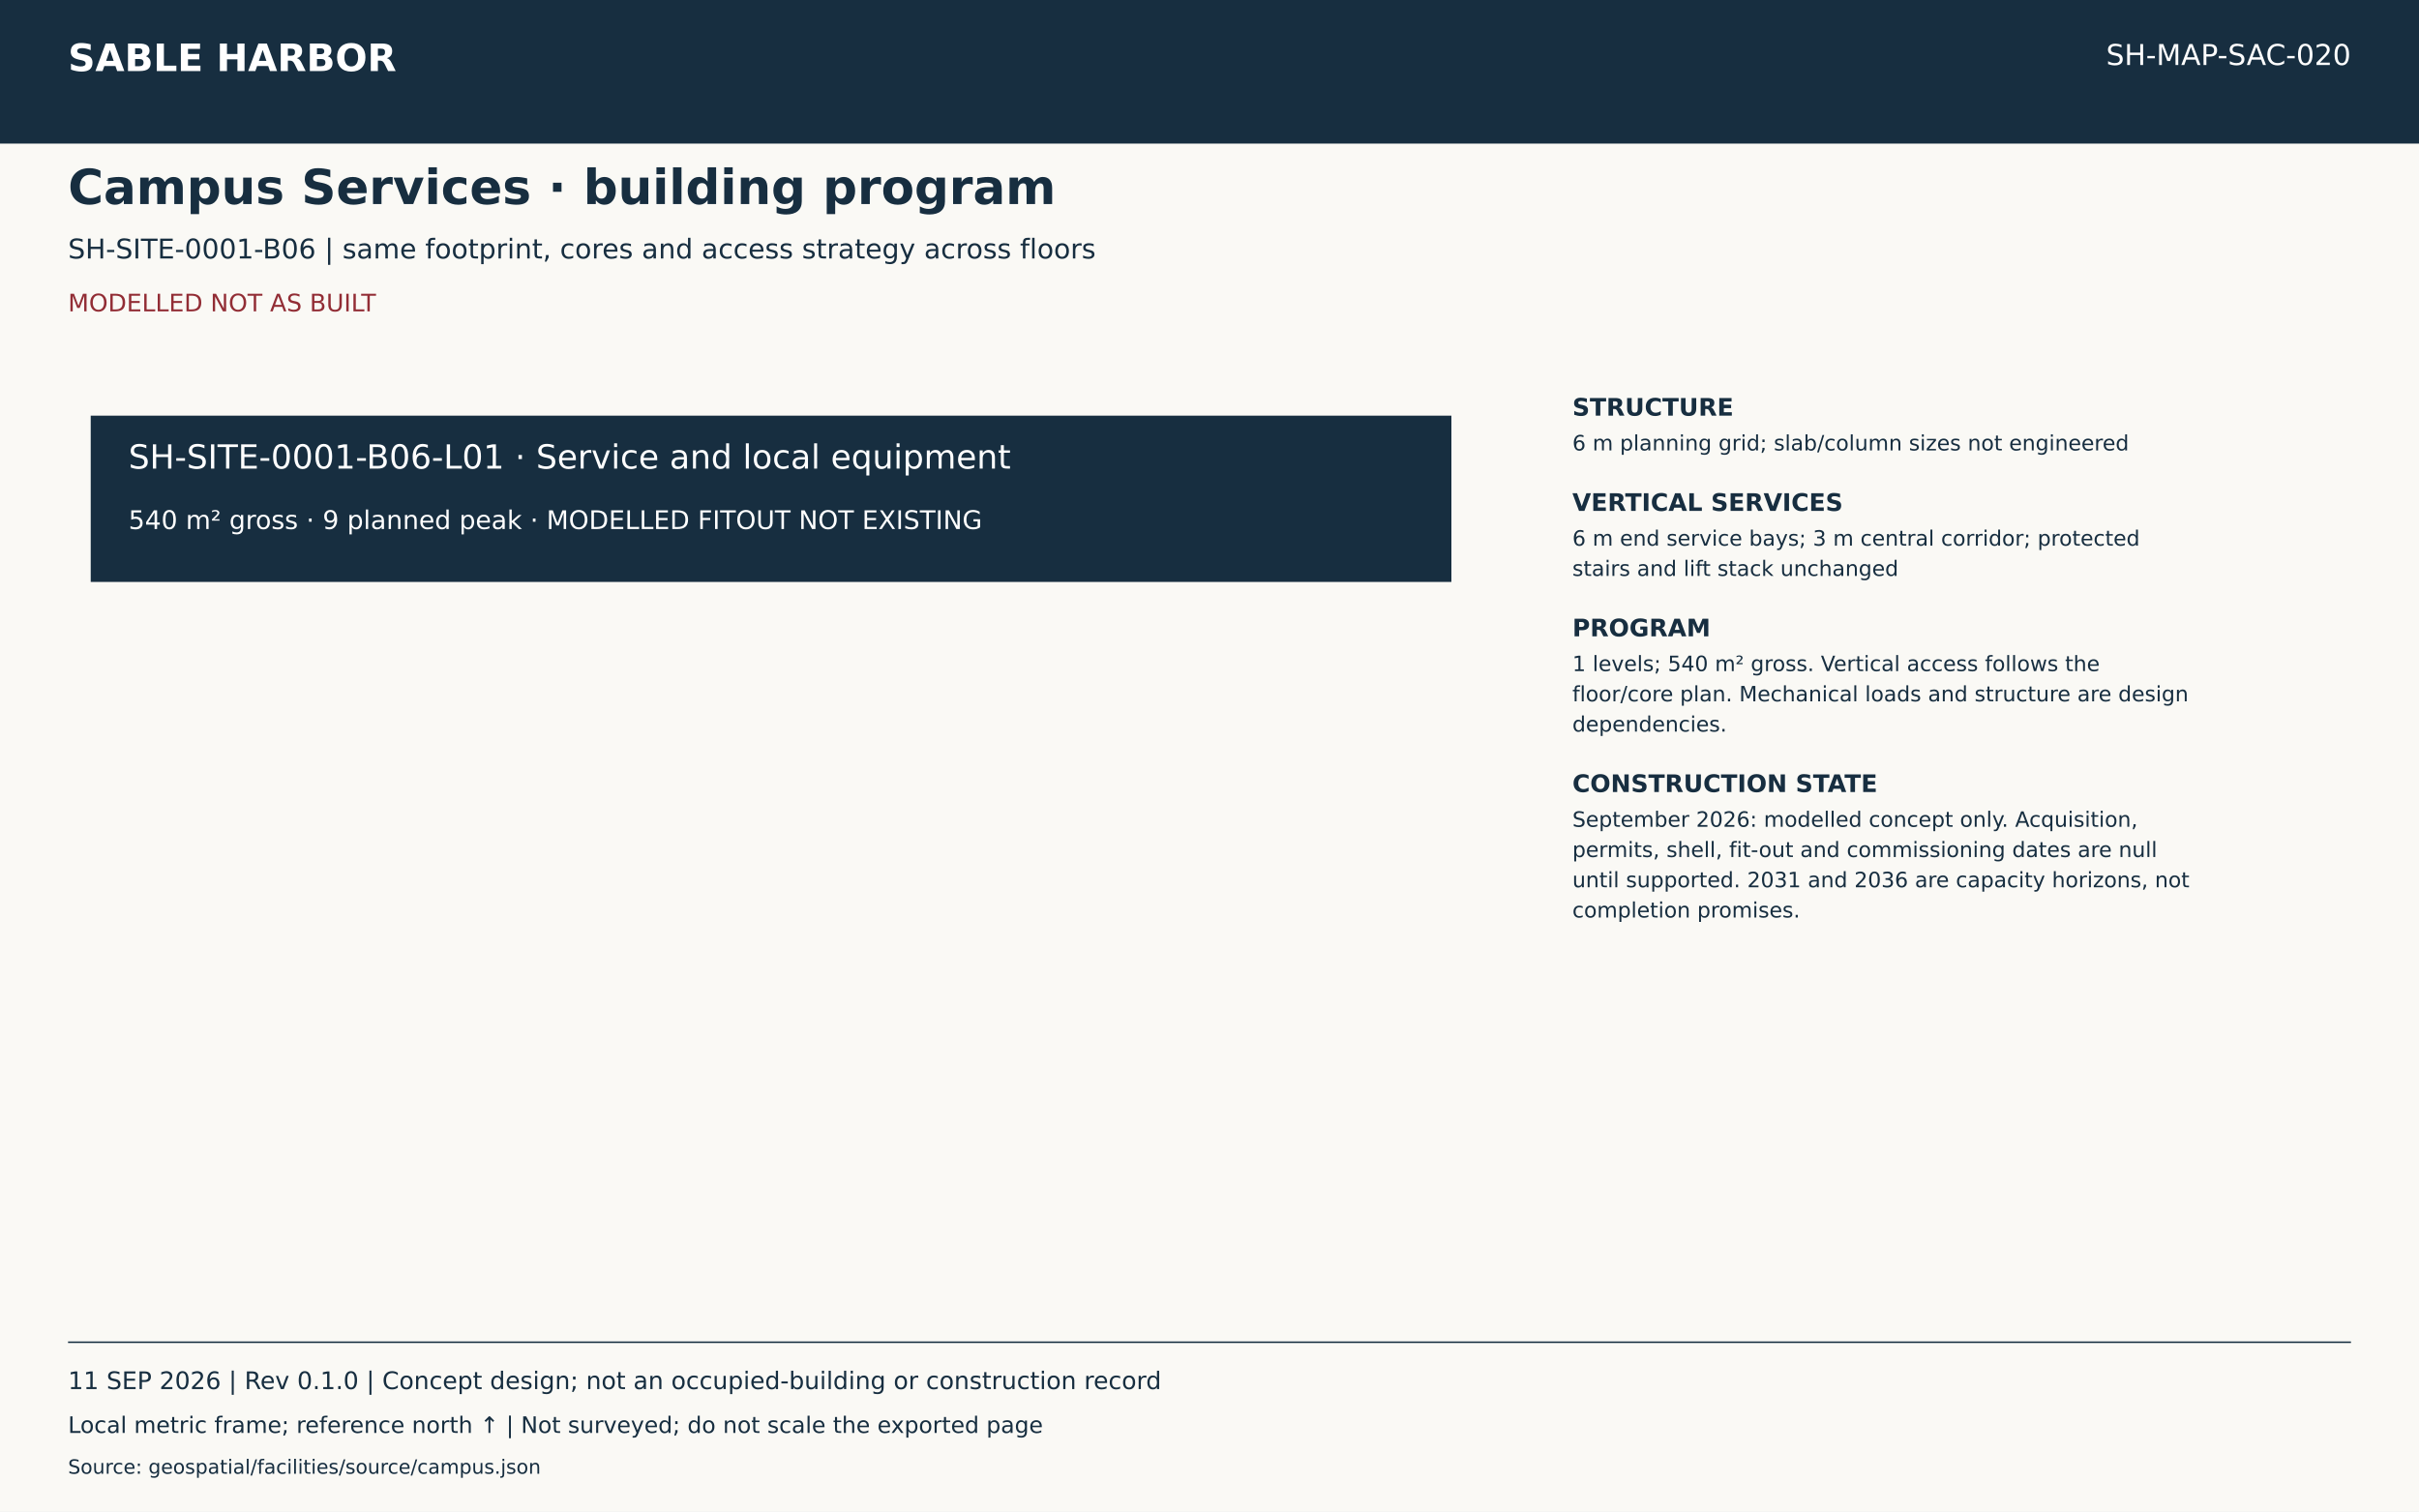
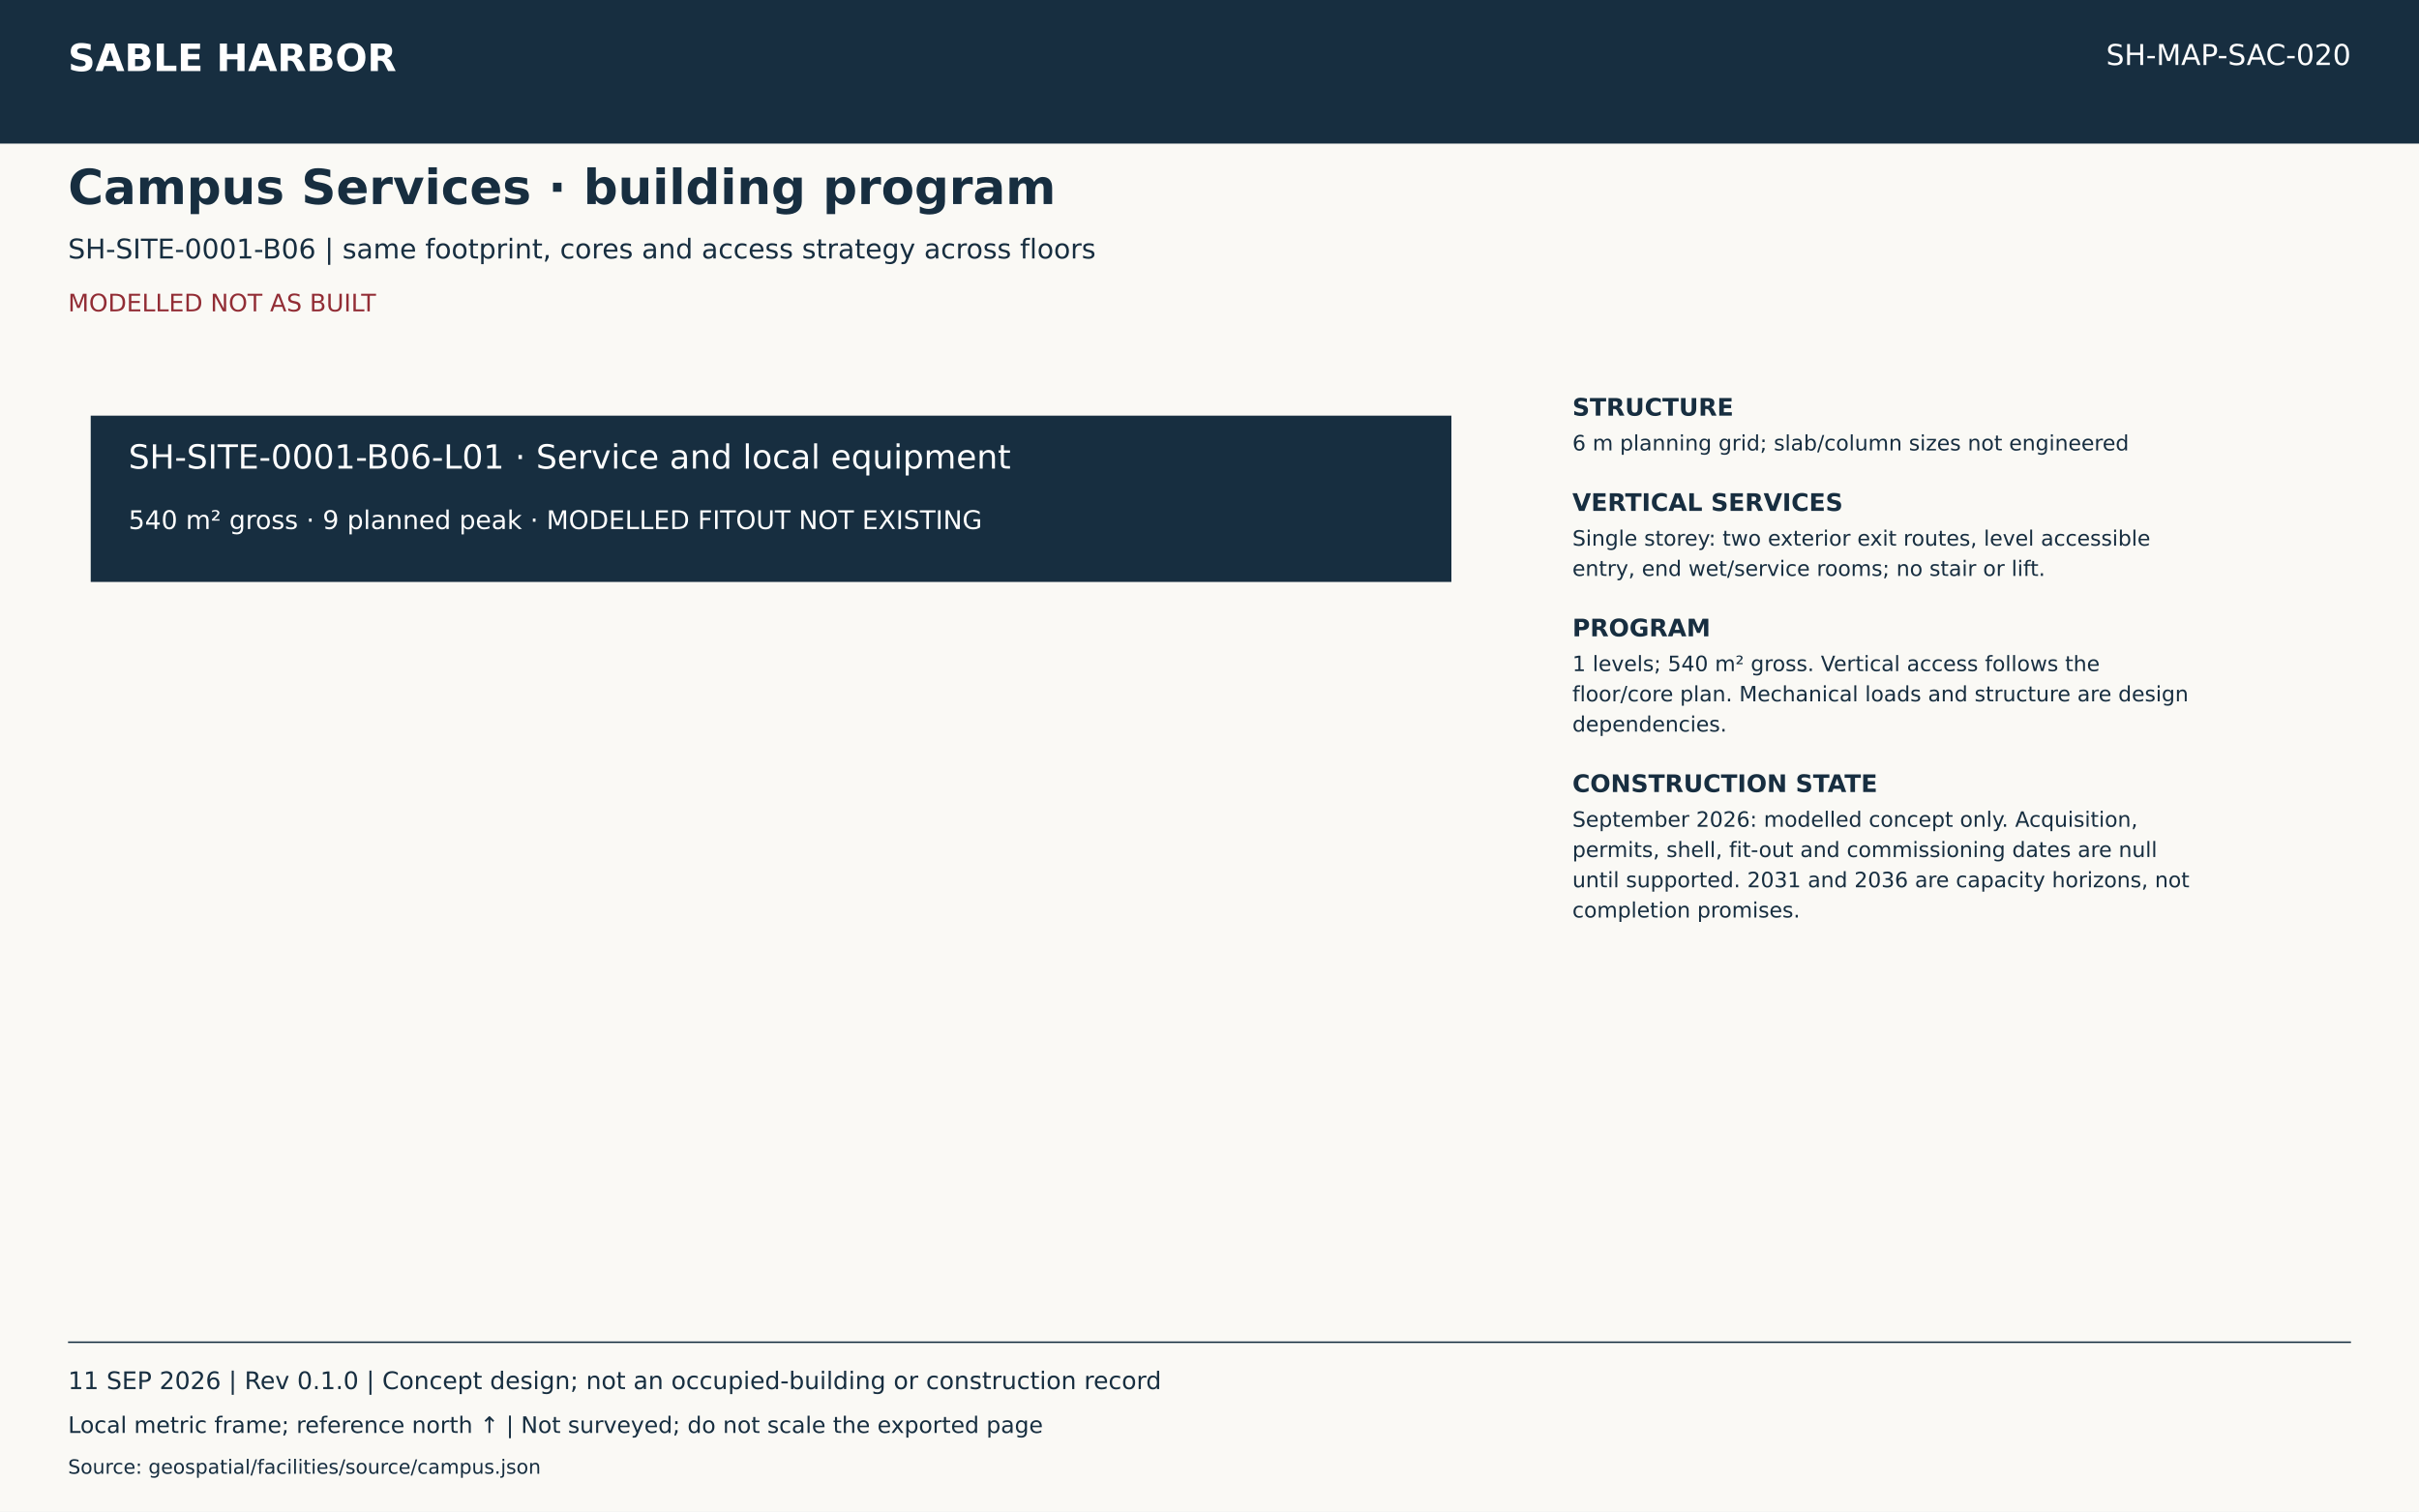
<svg xmlns="http://www.w3.org/2000/svg" width="1600" height="1000" viewBox="0 0 1600 1000">
  <style>text{font-family:DejaVu Sans,sans-serif;fill:#172e40} .muted{fill:#637078}</style>
  <rect x="0" y="0" width="1600" height="1000" fill="#faf9f5" stroke="none" stroke-width="1" />
  <rect x="0" y="0" width="1600" height="95" fill="#172e40" stroke="none" stroke-width="1" />
  <text x="45" y="47" font-size="25" font-weight="bold" text-anchor="start" style="fill:white">SABLE HARBOR</text>
  <text x="1555" y="43" font-size="19" font-weight="normal" text-anchor="end" style="fill:white">SH-MAP-SAC-020</text>
  <text x="45" y="135" font-size="32" font-weight="bold" text-anchor="start" style="fill:#172e40">Campus Services · building program</text>
  <text x="45" y="171" font-size="18" font-weight="normal" text-anchor="start" style="fill:#172e40">SH-SITE-0001-B06  |  same footprint, cores and access strategy across floors</text>
  <text x="45" y="206" font-size="16" font-weight="normal" text-anchor="start" style="fill:#922d35">MODELLED NOT AS BUILT</text>
  <path d="M45,888 L1555,888" fill="none" stroke="#172e40" stroke-width="1" />
  <text x="45" y="919" font-size="16" font-weight="normal" text-anchor="start" style="fill:#172e40">11 SEP 2026  |  Rev 0.1.0  |  Concept design; not an occupied-building or construction record</text>
  <text x="45" y="948" font-size="15" font-weight="normal" text-anchor="start" style="fill:#172e40">Local metric frame; reference north ↑  |  Not surveyed; do not scale the exported page</text>
  <text x="45" y="975" font-size="13" font-weight="normal" text-anchor="start" style="fill:#172e40">Source: geospatial/facilities/source/campus.json</text>
  <rect x="60" y="275" width="900" height="110" fill="#172e40" stroke="none" stroke-width="1" />
  <text x="85" y="310" font-size="22" font-weight="normal" text-anchor="start" style="fill:white">SH-SITE-0001-B06-L01 · Service and local equipment</text>
  <text x="85" y="350" font-size="17" font-weight="normal" text-anchor="start" style="fill:white">540 m² gross · 9 planned peak · MODELLED FITOUT NOT EXISTING</text>
  <text x="1040" y="275" font-size="16" font-weight="bold" text-anchor="start" style="fill:#172e40">STRUCTURE</text>
  <text x="1040" y="298" font-size="14" font-weight="normal" text-anchor="start" style="fill:#172e40">6 m planning grid; slab/column sizes not engineered</text>
  <text x="1040" y="338" font-size="16" font-weight="bold" text-anchor="start" style="fill:#172e40">VERTICAL SERVICES</text>
-   <text x="1040" y="361" font-size="14" font-weight="normal" text-anchor="start" style="fill:#172e40">6 m end service bays; 3 m central corridor; protected</text>
-   <text x="1040" y="381" font-size="14" font-weight="normal" text-anchor="start" style="fill:#172e40">stairs and lift stack unchanged</text>
+   <text x="1040" y="361" font-size="14" font-weight="normal" text-anchor="start" style="fill:#172e40">Single storey: two exterior exit routes, level accessible</text>
+   <text x="1040" y="381" font-size="14" font-weight="normal" text-anchor="start" style="fill:#172e40">entry, end wet/service rooms; no stair or lift.</text>
  <text x="1040" y="421" font-size="16" font-weight="bold" text-anchor="start" style="fill:#172e40">PROGRAM</text>
  <text x="1040" y="444" font-size="14" font-weight="normal" text-anchor="start" style="fill:#172e40">1 levels; 540 m² gross. Vertical access follows the</text>
  <text x="1040" y="464" font-size="14" font-weight="normal" text-anchor="start" style="fill:#172e40">floor/core plan. Mechanical loads and structure are design</text>
  <text x="1040" y="484" font-size="14" font-weight="normal" text-anchor="start" style="fill:#172e40">dependencies.</text>
  <text x="1040" y="524" font-size="16" font-weight="bold" text-anchor="start" style="fill:#172e40">CONSTRUCTION STATE</text>
  <text x="1040" y="547" font-size="14" font-weight="normal" text-anchor="start" style="fill:#172e40">September 2026: modelled concept only. Acquisition,</text>
  <text x="1040" y="567" font-size="14" font-weight="normal" text-anchor="start" style="fill:#172e40">permits, shell, fit-out and commissioning dates are null</text>
  <text x="1040" y="587" font-size="14" font-weight="normal" text-anchor="start" style="fill:#172e40">until supported. 2031 and 2036 are capacity horizons, not</text>
  <text x="1040" y="607" font-size="14" font-weight="normal" text-anchor="start" style="fill:#172e40">completion promises.</text>
</svg>
